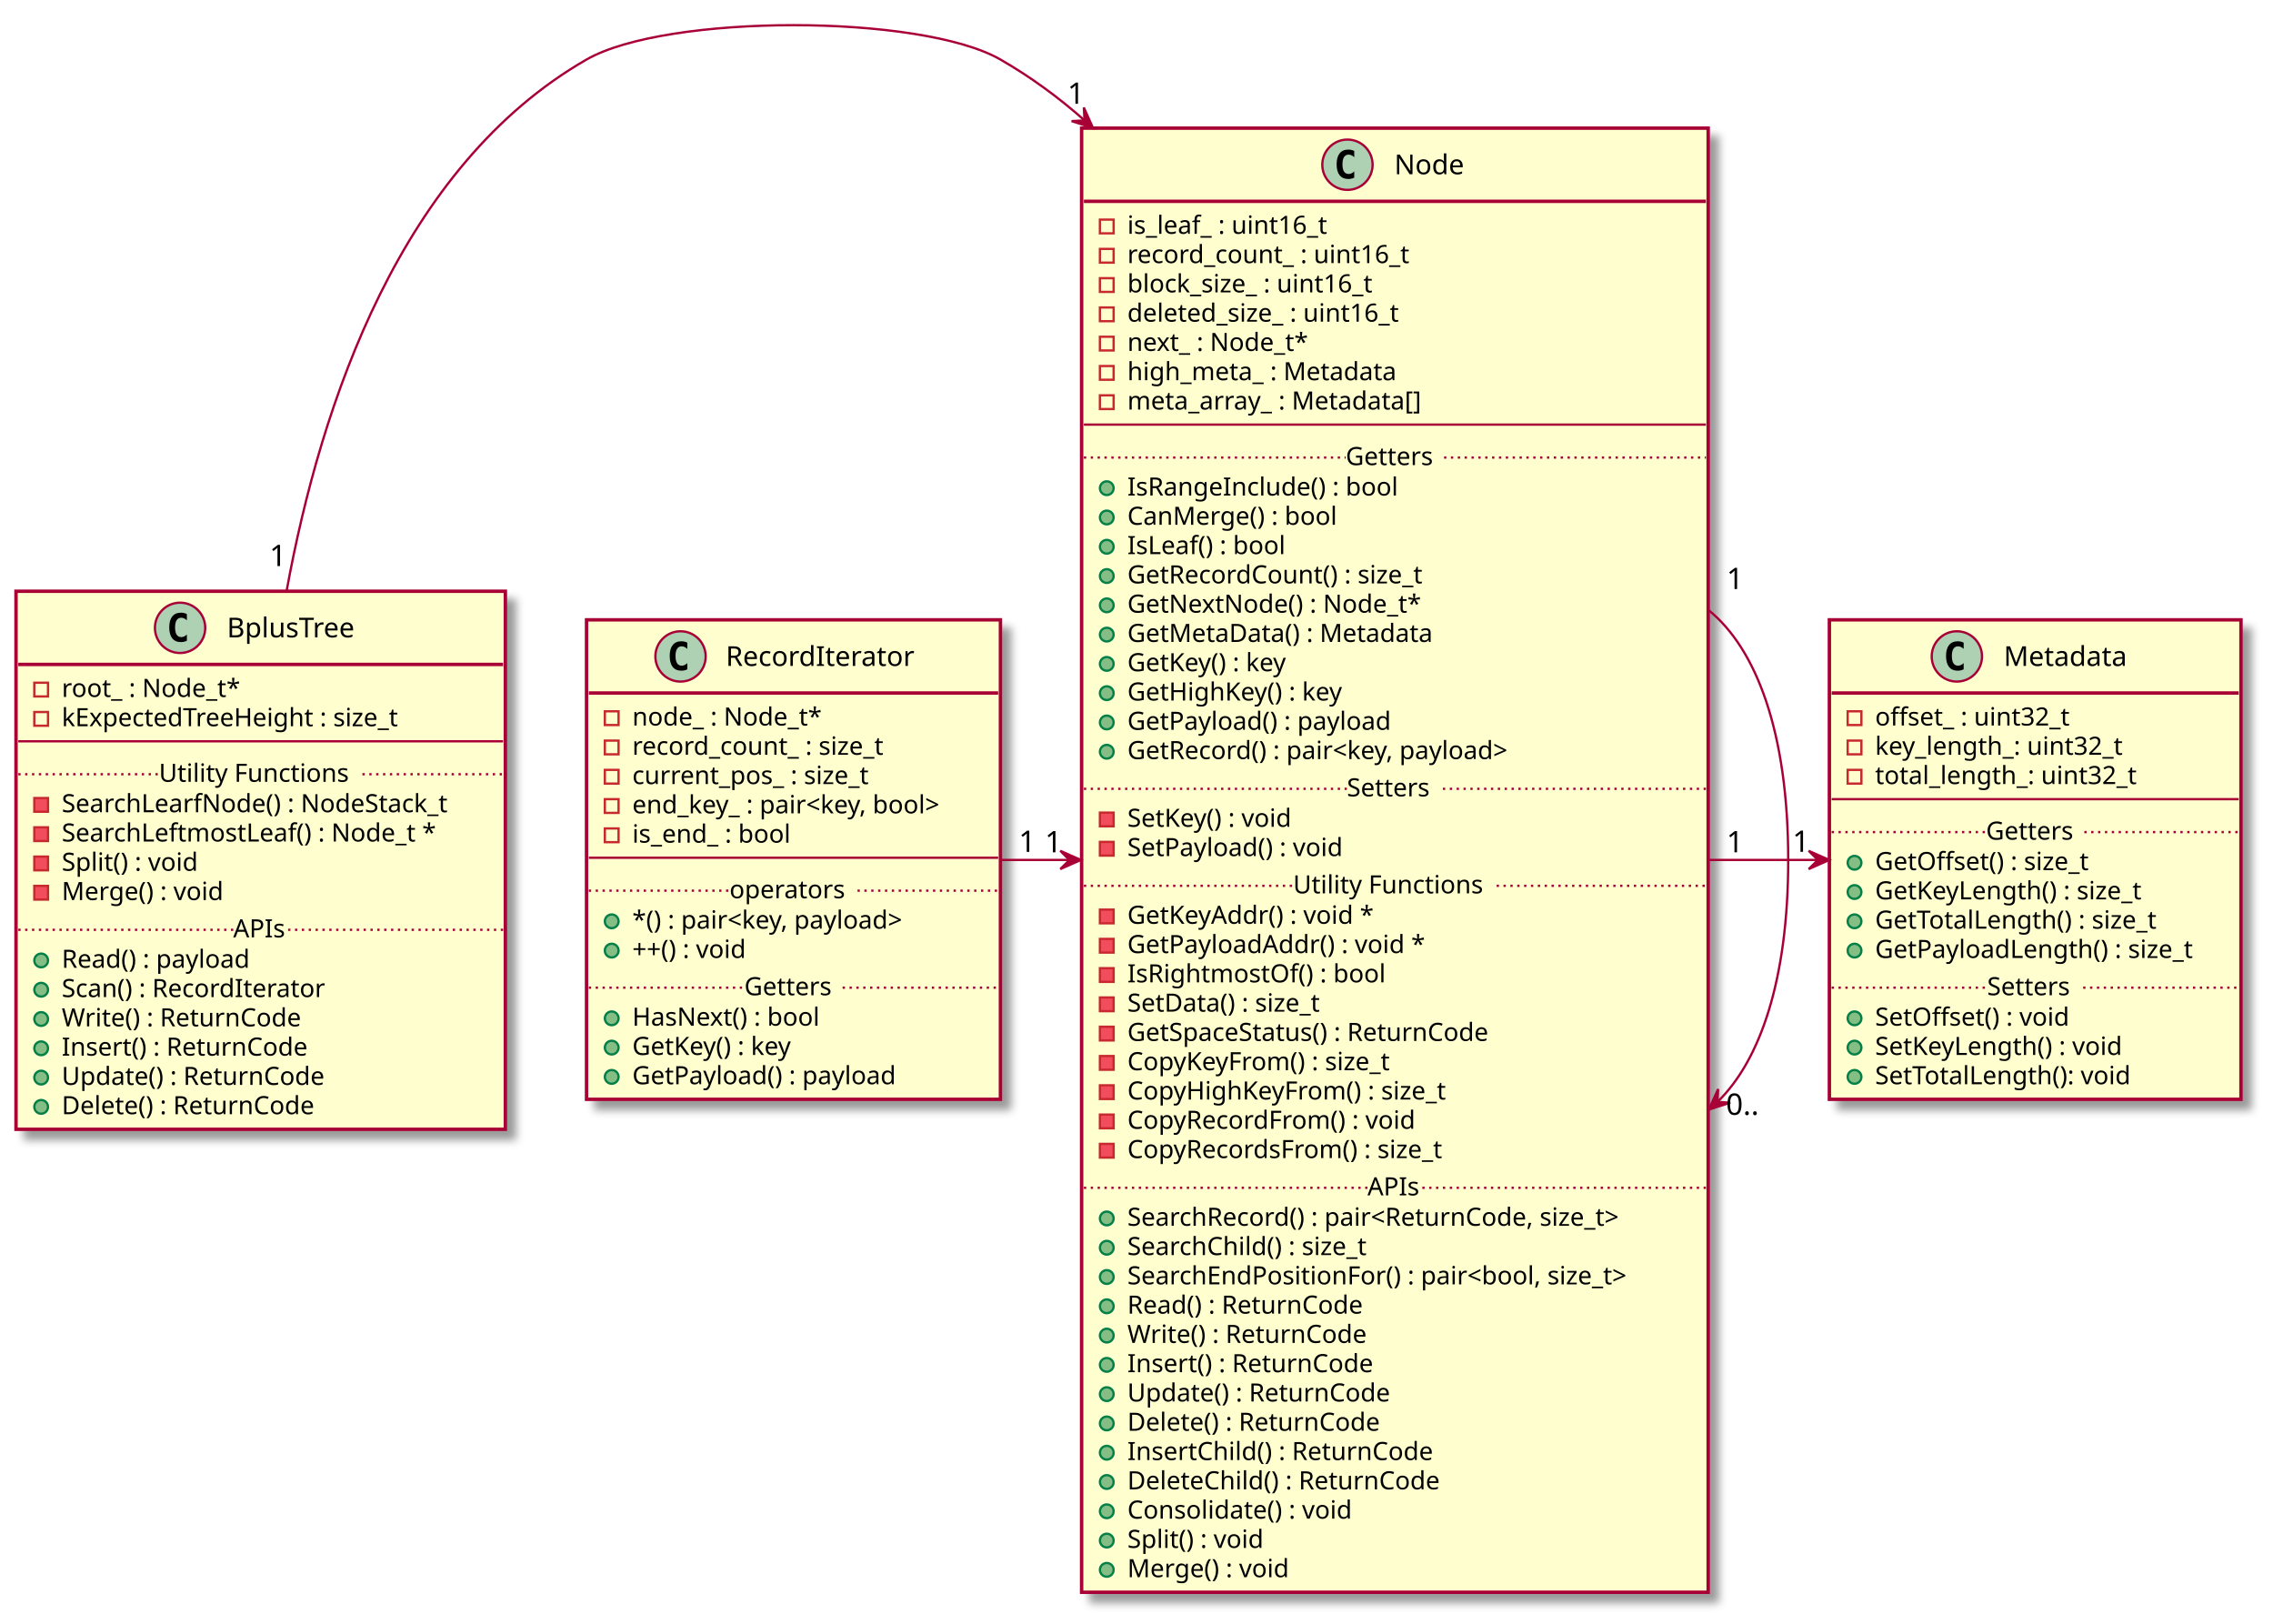
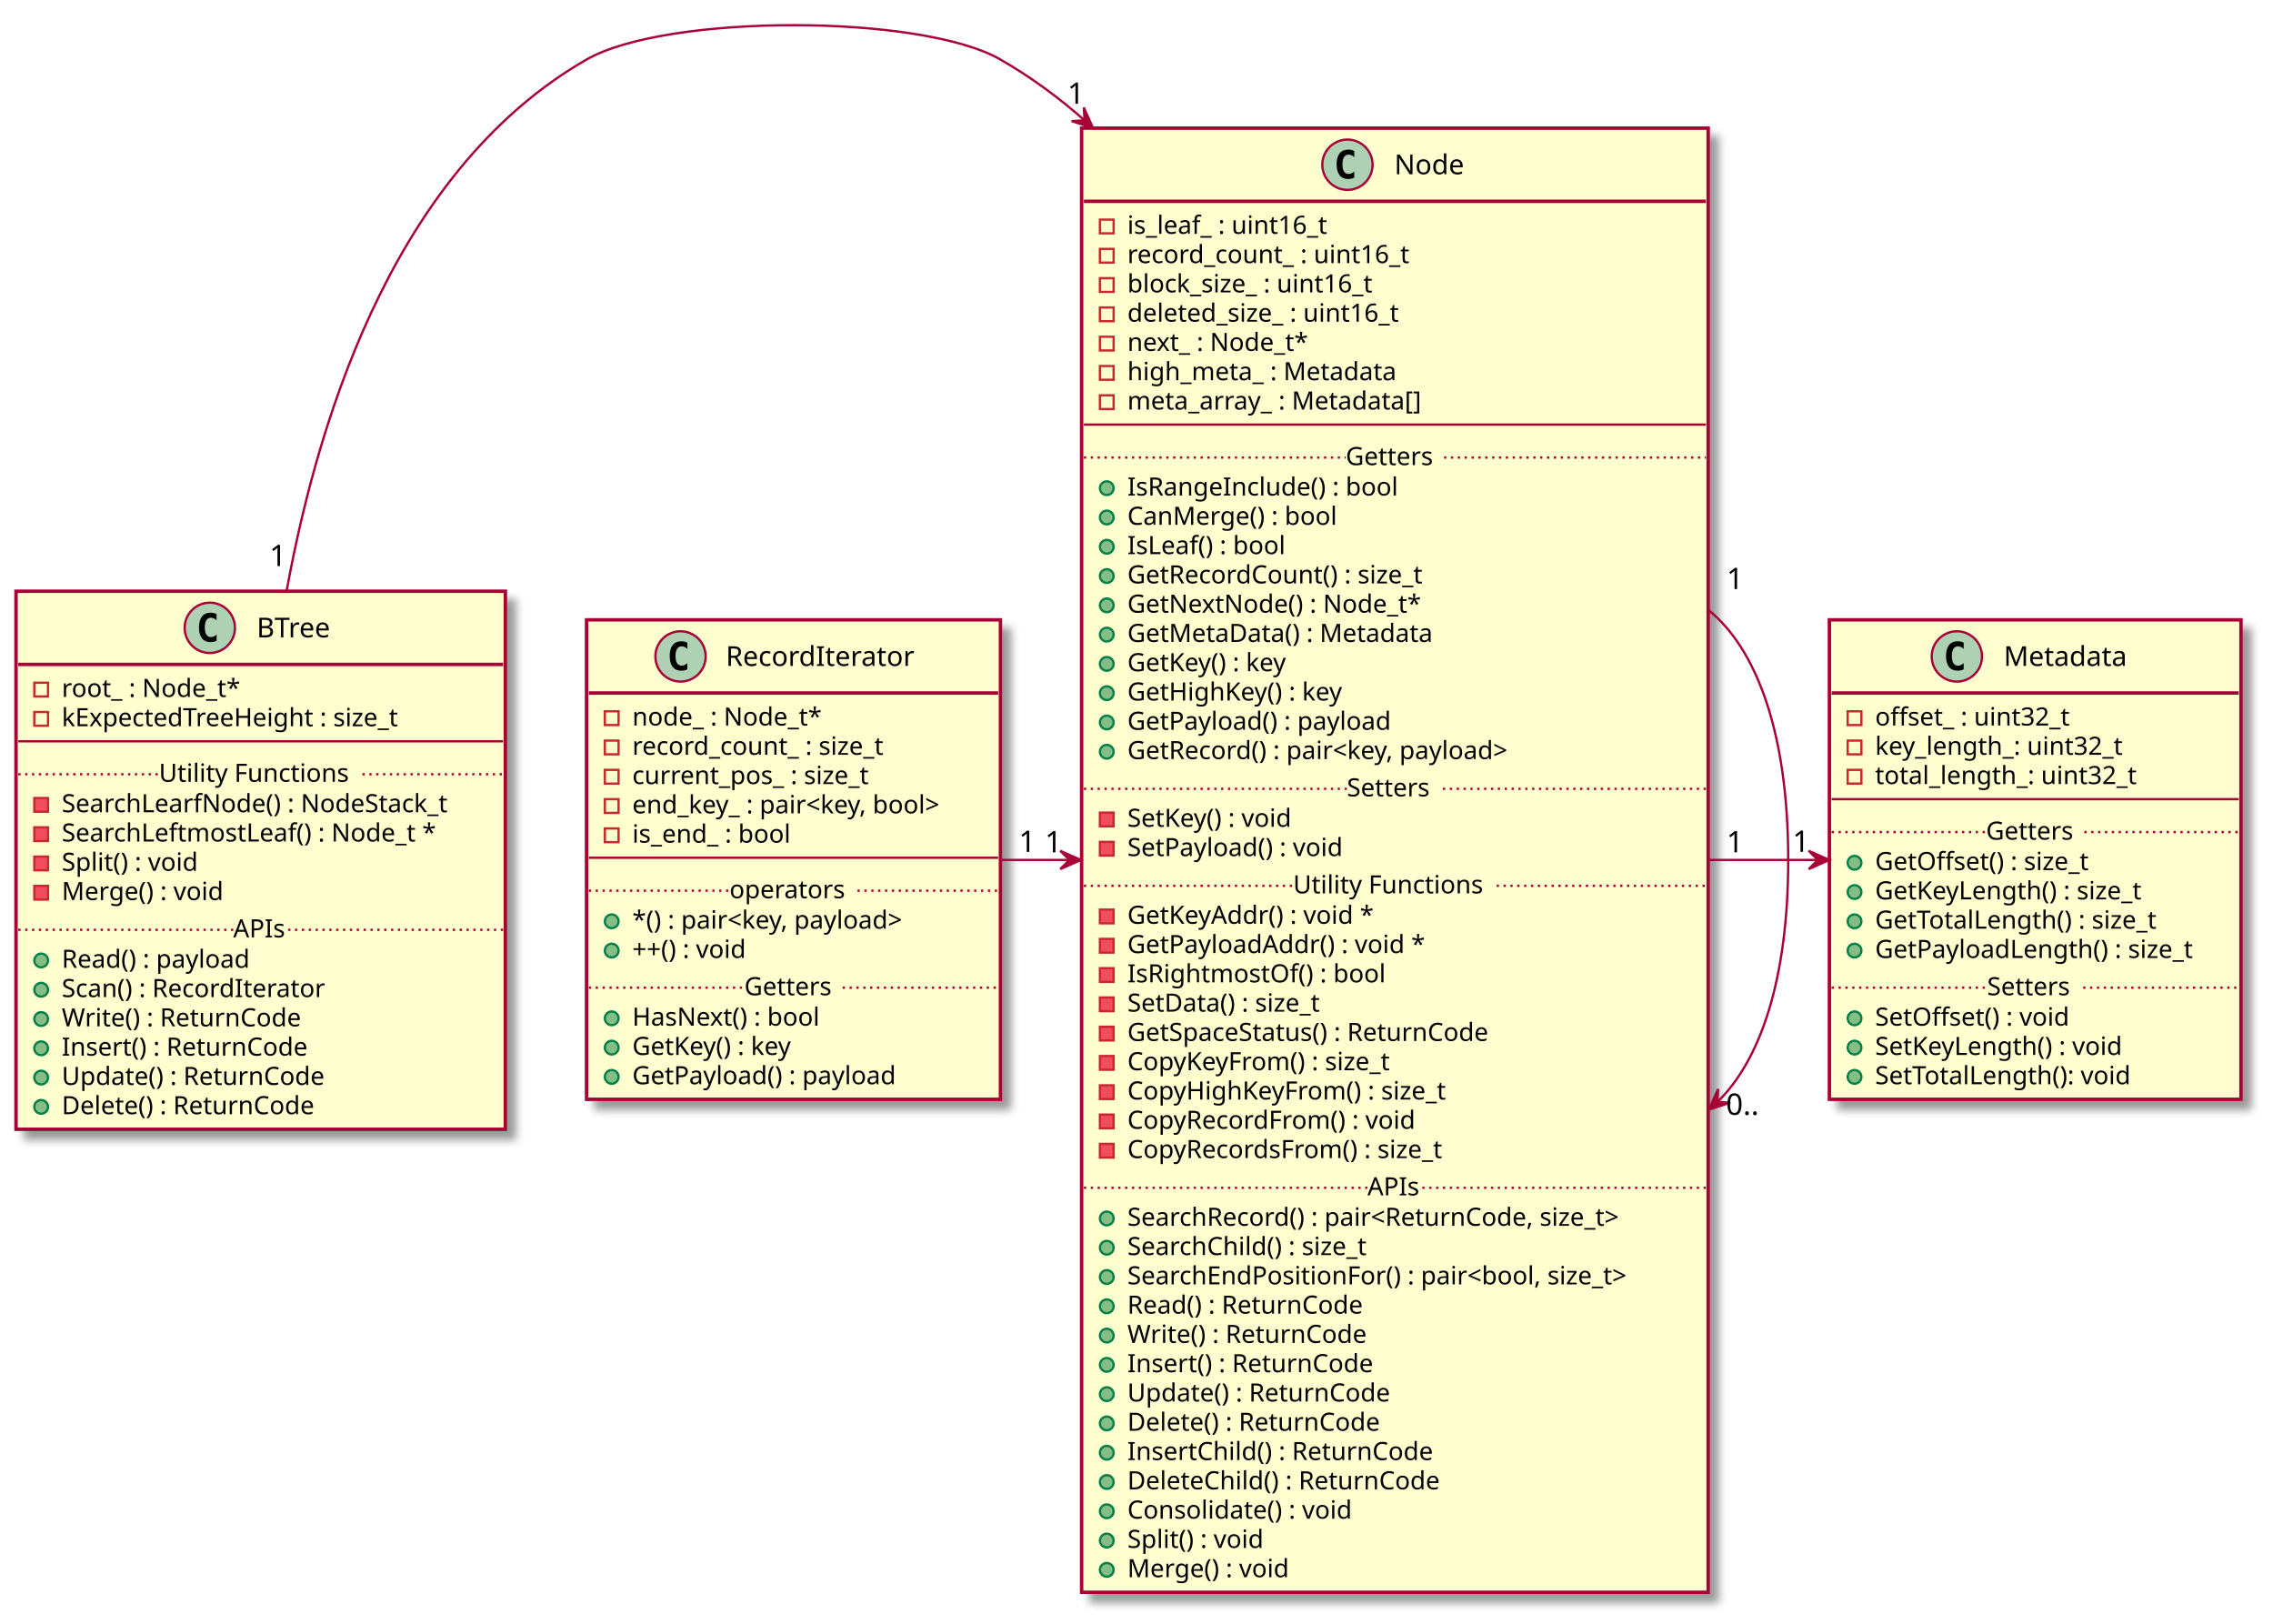
<svg xmlns="http://www.w3.org/2000/svg" contentScriptType="application/ecmascript" contentStyleType="text/css" height="710px" preserveAspectRatio="none" style="width:994px;height:710px;background:#FFFFFF;" version="1.1" viewBox="0 0 994 710" width="994px" zoomAndPan="magnify">
  <defs>
-     <filter height="300%" id="f1gvnntswrrhyg" width="300%" x="-1" y="-1">
+     <filter height="300%" id="ffoj3mazkzles" width="300%" x="-1" y="-1">
      <feGaussianBlur result="blurOut" stdDeviation="2.0" />
      <feColorMatrix in="blurOut" result="blurOut2" type="matrix" values="0 0 0 0 0 0 0 0 0 0 0 0 0 0 0 0 0 0 .4 0" />
      <feOffset dx="4.0" dy="4.0" in="blurOut2" result="blurOut3" />
      <feBlend in="SourceGraphic" in2="blurOut3" mode="normal" />
    </filter>
  </defs>
  <g>
-     <rect codeLine="2" fill="#FEFECE" filter="url(#f1gvnntswrrhyg)" height="235.266" id="BplusTree" style="stroke:#A80036;stroke-width:1.5;" width="214" x="7" y="258.53" />
-     <ellipse cx="78.75" cy="274.53" fill="#ADD1B2" rx="11" ry="11" style="stroke:#A80036;stroke-width:1.0;" />
-     <path d="M81.719,280.171 Q81.141,280.467 80.5,280.608 Q79.859,280.764 79.156,280.764 Q76.656,280.764 75.328,279.124 Q74.016,277.467 74.016,274.342 Q74.016,271.217 75.328,269.561 Q76.656,267.905 79.156,267.905 Q79.859,267.905 80.5,268.061 Q81.156,268.217 81.719,268.514 L81.719,271.233 Q81.094,270.655 80.5,270.389 Q79.906,270.108 79.281,270.108 Q77.938,270.108 77.25,271.186 Q76.562,272.249 76.562,274.342 Q76.562,276.436 77.25,277.514 Q77.938,278.577 79.281,278.577 Q79.906,278.577 80.5,278.311 Q81.094,278.03 81.719,277.452 L81.719,280.171 Z " fill="#000000" />
-     <text fill="#000000" font-family="sans-serif" font-size="12" lengthAdjust="spacing" textLength="62" x="99.25" y="278.684">BplusTree</text>
+     <rect codeLine="2" fill="#FEFECE" filter="url(#ffoj3mazkzles)" height="235.266" id="BTree" style="stroke:#A80036;stroke-width:1.5;" width="214" x="7" y="258.53" />
+     <ellipse cx="91.75" cy="274.53" fill="#ADD1B2" rx="11" ry="11" style="stroke:#A80036;stroke-width:1.0;" />
+     <path d="M94.719,280.171 Q94.141,280.467 93.5,280.608 Q92.859,280.764 92.156,280.764 Q89.656,280.764 88.328,279.124 Q87.016,277.467 87.016,274.342 Q87.016,271.217 88.328,269.561 Q89.656,267.905 92.156,267.905 Q92.859,267.905 93.5,268.061 Q94.156,268.217 94.719,268.514 L94.719,271.233 Q94.094,270.655 93.5,270.389 Q92.906,270.108 92.281,270.108 Q90.938,270.108 90.25,271.186 Q89.562,272.249 89.562,274.342 Q89.562,276.436 90.25,277.514 Q90.938,278.577 92.281,278.577 Q92.906,278.577 93.5,278.311 Q94.094,278.03 94.719,277.452 L94.719,280.171 Z " fill="#000000" />
+     <text fill="#000000" font-family="sans-serif" font-size="12" lengthAdjust="spacing" textLength="36" x="112.25" y="278.684">BTree</text>
    <line style="stroke:#A80036;stroke-width:1.5;" x1="8" x2="220" y1="290.53" y2="290.53" />
    <rect fill="none" height="6" style="stroke:#C82930;stroke-width:1.0;" width="6" x="15" y="298.53" />
    <text fill="#000000" font-family="sans-serif" font-size="11" lengthAdjust="spacing" textLength="86" x="27" y="304.74">root_ : Node_t*</text>
    <rect fill="none" height="6" style="stroke:#C82930;stroke-width:1.0;" width="6" x="15" y="311.335" />
    <text fill="#000000" font-family="sans-serif" font-size="11" lengthAdjust="spacing" textLength="163" x="27" y="317.545">kExpectedTreeHeight : size_t</text>
    <line style="stroke:#A80036;stroke-width:1.0;" x1="8" x2="220" y1="324.139" y2="324.139" />
    <rect fill="#F24D5C" height="6" style="stroke:#C82930;stroke-width:1.0;" width="6" x="15" y="348.944" />
    <text fill="#000000" font-family="sans-serif" font-size="11" lengthAdjust="spacing" textLength="188" x="27" y="355.154">SearchLearfNode() : NodeStack_t</text>
    <rect fill="#F24D5C" height="6" style="stroke:#C82930;stroke-width:1.0;" width="6" x="15" y="361.749" />
    <text fill="#000000" font-family="sans-serif" font-size="11" lengthAdjust="spacing" textLength="183" x="27" y="367.959">SearchLeftmostLeaf() : Node_t *</text>
    <rect fill="#F24D5C" height="6" style="stroke:#C82930;stroke-width:1.0;" width="6" x="15" y="374.553" />
    <text fill="#000000" font-family="sans-serif" font-size="11" lengthAdjust="spacing" textLength="68" x="27" y="380.764">Split() : void</text>
    <rect fill="#F24D5C" height="6" style="stroke:#C82930;stroke-width:1.0;" width="6" x="15" y="387.358" />
    <text fill="#000000" font-family="sans-serif" font-size="11" lengthAdjust="spacing" textLength="78" x="27" y="393.569">Merge() : void</text>
    <line style="stroke:#A80036;stroke-width:1.0;stroke-dasharray:1.0,2.0;" x1="8" x2="69.5" y1="338.542" y2="338.542" />
    <text fill="#000000" font-family="sans-serif" font-size="11" lengthAdjust="spacing" textLength="89" x="69.5" y="341.85">Utility Functions</text>
    <line style="stroke:#A80036;stroke-width:1.0;stroke-dasharray:1.0,2.0;" x1="158.5" x2="220" y1="338.542" y2="338.542" />
    <ellipse cx="18" cy="419.967" fill="#84BE84" rx="3" ry="3" style="stroke:#038048;stroke-width:1.0;" />
    <text fill="#000000" font-family="sans-serif" font-size="11" lengthAdjust="spacing" textLength="92" x="27" y="423.178">Read() : payload</text>
    <ellipse cx="18" cy="432.772" fill="#84BE84" rx="3" ry="3" style="stroke:#038048;stroke-width:1.0;" />
    <text fill="#000000" font-family="sans-serif" font-size="11" lengthAdjust="spacing" textLength="129" x="27" y="435.983">Scan() : RecordIterator</text>
    <ellipse cx="18" cy="445.577" fill="#84BE84" rx="3" ry="3" style="stroke:#038048;stroke-width:1.0;" />
    <text fill="#000000" font-family="sans-serif" font-size="11" lengthAdjust="spacing" textLength="114" x="27" y="448.787">Write() : ReturnCode</text>
    <ellipse cx="18" cy="458.382" fill="#84BE84" rx="3" ry="3" style="stroke:#038048;stroke-width:1.0;" />
    <text fill="#000000" font-family="sans-serif" font-size="11" lengthAdjust="spacing" textLength="119" x="27" y="461.592">Insert() : ReturnCode</text>
    <ellipse cx="18" cy="471.186" fill="#84BE84" rx="3" ry="3" style="stroke:#038048;stroke-width:1.0;" />
    <text fill="#000000" font-family="sans-serif" font-size="11" lengthAdjust="spacing" textLength="126" x="27" y="474.397">Update() : ReturnCode</text>
    <ellipse cx="18" cy="483.991" fill="#84BE84" rx="3" ry="3" style="stroke:#038048;stroke-width:1.0;" />
    <text fill="#000000" font-family="sans-serif" font-size="11" lengthAdjust="spacing" textLength="122" x="27" y="487.201">Delete() : ReturnCode</text>
    <line style="stroke:#A80036;stroke-width:1.0;stroke-dasharray:1.0,2.0;" x1="8" x2="102" y1="406.565" y2="406.565" />
    <text fill="#000000" font-family="sans-serif" font-size="11" lengthAdjust="spacing" textLength="24" x="102" y="409.873">APIs</text>
    <line style="stroke:#A80036;stroke-width:1.0;stroke-dasharray:1.0,2.0;" x1="126" x2="220" y1="406.565" y2="406.565" />
-     <rect codeLine="20" fill="#FEFECE" filter="url(#f1gvnntswrrhyg)" height="640.211" id="Node" style="stroke:#A80036;stroke-width:1.5;" width="274" x="473" y="56.03" />
+     <rect codeLine="20" fill="#FEFECE" filter="url(#ffoj3mazkzles)" height="640.211" id="Node" style="stroke:#A80036;stroke-width:1.5;" width="274" x="473" y="56.03" />
    <ellipse cx="589.25" cy="72.03" fill="#ADD1B2" rx="11" ry="11" style="stroke:#A80036;stroke-width:1.0;" />
    <path d="M592.219,77.671 Q591.641,77.968 591,78.108 Q590.359,78.264 589.656,78.264 Q587.156,78.264 585.828,76.624 Q584.516,74.968 584.516,71.843 Q584.516,68.718 585.828,67.061 Q587.156,65.405 589.656,65.405 Q590.359,65.405 591,65.561 Q591.656,65.718 592.219,66.014 L592.219,68.733 Q591.594,68.155 591,67.889 Q590.406,67.608 589.781,67.608 Q588.438,67.608 587.75,68.686 Q587.062,69.749 587.062,71.843 Q587.062,73.936 587.75,75.014 Q588.438,76.077 589.781,76.077 Q590.406,76.077 591,75.811 Q591.594,75.53 592.219,74.952 L592.219,77.671 Z " fill="#000000" />
    <text fill="#000000" font-family="sans-serif" font-size="12" lengthAdjust="spacing" textLength="33" x="609.75" y="76.184">Node</text>
    <line style="stroke:#A80036;stroke-width:1.5;" x1="474" x2="746" y1="88.03" y2="88.03" />
    <rect fill="none" height="6" style="stroke:#C82930;stroke-width:1.0;" width="6" x="481" y="96.03" />
    <text fill="#000000" font-family="sans-serif" font-size="11" lengthAdjust="spacing" textLength="100" x="493" y="102.24">is_leaf_ : uint16_t</text>
    <rect fill="none" height="6" style="stroke:#C82930;stroke-width:1.0;" width="6" x="481" y="108.835" />
    <text fill="#000000" font-family="sans-serif" font-size="11" lengthAdjust="spacing" textLength="137" x="493" y="115.045">record_count_ : uint16_t</text>
    <rect fill="none" height="6" style="stroke:#C82930;stroke-width:1.0;" width="6" x="481" y="121.639" />
    <text fill="#000000" font-family="sans-serif" font-size="11" lengthAdjust="spacing" textLength="120" x="493" y="127.85">block_size_ : uint16_t</text>
    <rect fill="none" height="6" style="stroke:#C82930;stroke-width:1.0;" width="6" x="481" y="134.444" />
    <text fill="#000000" font-family="sans-serif" font-size="11" lengthAdjust="spacing" textLength="133" x="493" y="140.655">deleted_size_ : uint16_t</text>
    <rect fill="none" height="6" style="stroke:#C82930;stroke-width:1.0;" width="6" x="481" y="147.249" />
    <text fill="#000000" font-family="sans-serif" font-size="11" lengthAdjust="spacing" textLength="87" x="493" y="153.459">next_ : Node_t*</text>
    <rect fill="none" height="6" style="stroke:#C82930;stroke-width:1.0;" width="6" x="481" y="160.053" />
    <text fill="#000000" font-family="sans-serif" font-size="11" lengthAdjust="spacing" textLength="129" x="493" y="166.264">high_meta_ : Metadata</text>
    <rect fill="none" height="6" style="stroke:#C82930;stroke-width:1.0;" width="6" x="481" y="172.858" />
    <text fill="#000000" font-family="sans-serif" font-size="11" lengthAdjust="spacing" textLength="143" x="493" y="179.069">meta_array_ : Metadata[]</text>
    <line style="stroke:#A80036;stroke-width:1.0;" x1="474" x2="746" y1="185.663" y2="185.663" />
    <ellipse cx="484" cy="213.468" fill="#84BE84" rx="3" ry="3" style="stroke:#038048;stroke-width:1.0;" />
    <text fill="#000000" font-family="sans-serif" font-size="11" lengthAdjust="spacing" textLength="129" x="493" y="216.678">IsRangeInclude() : bool</text>
    <ellipse cx="484" cy="226.272" fill="#84BE84" rx="3" ry="3" style="stroke:#038048;stroke-width:1.0;" />
    <text fill="#000000" font-family="sans-serif" font-size="11" lengthAdjust="spacing" textLength="101" x="493" y="229.483">CanMerge() : bool</text>
    <ellipse cx="484" cy="239.077" fill="#84BE84" rx="3" ry="3" style="stroke:#038048;stroke-width:1.0;" />
    <text fill="#000000" font-family="sans-serif" font-size="11" lengthAdjust="spacing" textLength="78" x="493" y="242.287">IsLeaf() : bool</text>
    <ellipse cx="484" cy="251.882" fill="#84BE84" rx="3" ry="3" style="stroke:#038048;stroke-width:1.0;" />
    <text fill="#000000" font-family="sans-serif" font-size="11" lengthAdjust="spacing" textLength="144" x="493" y="255.092">GetRecordCount() : size_t</text>
    <ellipse cx="484" cy="264.686" fill="#84BE84" rx="3" ry="3" style="stroke:#038048;stroke-width:1.0;" />
    <text fill="#000000" font-family="sans-serif" font-size="11" lengthAdjust="spacing" textLength="139" x="493" y="267.897">GetNextNode() : Node_t*</text>
    <ellipse cx="484" cy="277.491" fill="#84BE84" rx="3" ry="3" style="stroke:#038048;stroke-width:1.0;" />
    <text fill="#000000" font-family="sans-serif" font-size="11" lengthAdjust="spacing" textLength="145" x="493" y="280.701">GetMetaData() : Metadata</text>
    <ellipse cx="484" cy="290.296" fill="#84BE84" rx="3" ry="3" style="stroke:#038048;stroke-width:1.0;" />
    <text fill="#000000" font-family="sans-serif" font-size="11" lengthAdjust="spacing" textLength="79" x="493" y="293.506">GetKey() : key</text>
    <ellipse cx="484" cy="303.1" fill="#84BE84" rx="3" ry="3" style="stroke:#038048;stroke-width:1.0;" />
    <text fill="#000000" font-family="sans-serif" font-size="11" lengthAdjust="spacing" textLength="104" x="493" y="306.311">GetHighKey() : key</text>
    <ellipse cx="484" cy="315.905" fill="#84BE84" rx="3" ry="3" style="stroke:#038048;stroke-width:1.0;" />
    <text fill="#000000" font-family="sans-serif" font-size="11" lengthAdjust="spacing" textLength="128" x="493" y="319.115">GetPayload() : payload</text>
    <ellipse cx="484" cy="328.71" fill="#84BE84" rx="3" ry="3" style="stroke:#038048;stroke-width:1.0;" />
    <text fill="#000000" font-family="sans-serif" font-size="11" lengthAdjust="spacing" textLength="190" x="493" y="331.92">GetRecord() : pair&lt;key, payload&gt;</text>
    <line style="stroke:#A80036;stroke-width:1.0;stroke-dasharray:1.0,2.0;" x1="474" x2="588.5" y1="200.065" y2="200.065" />
    <text fill="#000000" font-family="sans-serif" font-size="11" lengthAdjust="spacing" textLength="43" x="588.5" y="203.373">Getters</text>
    <line style="stroke:#A80036;stroke-width:1.0;stroke-dasharray:1.0,2.0;" x1="631.5" x2="746" y1="200.065" y2="200.065" />
    <rect fill="#F24D5C" height="6" style="stroke:#C82930;stroke-width:1.0;" width="6" x="481" y="355.319" />
    <text fill="#000000" font-family="sans-serif" font-size="11" lengthAdjust="spacing" textLength="82" x="493" y="361.529">SetKey() : void</text>
    <rect fill="#F24D5C" height="6" style="stroke:#C82930;stroke-width:1.0;" width="6" x="481" y="368.124" />
    <text fill="#000000" font-family="sans-serif" font-size="11" lengthAdjust="spacing" textLength="106" x="493" y="374.334">SetPayload() : void</text>
    <line style="stroke:#A80036;stroke-width:1.0;stroke-dasharray:1.0,2.0;" x1="474" x2="589" y1="344.917" y2="344.917" />
    <text fill="#000000" font-family="sans-serif" font-size="11" lengthAdjust="spacing" textLength="42" x="589" y="348.225">Setters</text>
    <line style="stroke:#A80036;stroke-width:1.0;stroke-dasharray:1.0,2.0;" x1="631" x2="746" y1="344.917" y2="344.917" />
    <rect fill="#F24D5C" height="6" style="stroke:#C82930;stroke-width:1.0;" width="6" x="481" y="397.733" />
    <text fill="#000000" font-family="sans-serif" font-size="11" lengthAdjust="spacing" textLength="119" x="493" y="403.944">GetKeyAddr() : void *</text>
    <rect fill="#F24D5C" height="6" style="stroke:#C82930;stroke-width:1.0;" width="6" x="481" y="410.538" />
    <text fill="#000000" font-family="sans-serif" font-size="11" lengthAdjust="spacing" textLength="143" x="493" y="416.748">GetPayloadAddr() : void *</text>
    <rect fill="#F24D5C" height="6" style="stroke:#C82930;stroke-width:1.0;" width="6" x="481" y="423.342" />
    <text fill="#000000" font-family="sans-serif" font-size="11" lengthAdjust="spacing" textLength="124" x="493" y="429.553">IsRightmostOf() : bool</text>
    <rect fill="#F24D5C" height="6" style="stroke:#C82930;stroke-width:1.0;" width="6" x="481" y="436.147" />
    <text fill="#000000" font-family="sans-serif" font-size="11" lengthAdjust="spacing" textLength="97" x="493" y="442.358">SetData() : size_t</text>
    <rect fill="#F24D5C" height="6" style="stroke:#C82930;stroke-width:1.0;" width="6" x="481" y="448.952" />
    <text fill="#000000" font-family="sans-serif" font-size="11" lengthAdjust="spacing" textLength="178" x="493" y="455.162">GetSpaceStatus() : ReturnCode</text>
    <rect fill="#F24D5C" height="6" style="stroke:#C82930;stroke-width:1.0;" width="6" x="481" y="461.757" />
    <text fill="#000000" font-family="sans-serif" font-size="11" lengthAdjust="spacing" textLength="129" x="493" y="467.967">CopyKeyFrom() : size_t</text>
    <rect fill="#F24D5C" height="6" style="stroke:#C82930;stroke-width:1.0;" width="6" x="481" y="474.561" />
    <text fill="#000000" font-family="sans-serif" font-size="11" lengthAdjust="spacing" textLength="154" x="493" y="480.772">CopyHighKeyFrom() : size_t</text>
    <rect fill="#F24D5C" height="6" style="stroke:#C82930;stroke-width:1.0;" width="6" x="481" y="487.366" />
    <text fill="#000000" font-family="sans-serif" font-size="11" lengthAdjust="spacing" textLength="139" x="493" y="493.576">CopyRecordFrom() : void</text>
    <rect fill="#F24D5C" height="6" style="stroke:#C82930;stroke-width:1.0;" width="6" x="481" y="500.171" />
    <text fill="#000000" font-family="sans-serif" font-size="11" lengthAdjust="spacing" textLength="155" x="493" y="506.381">CopyRecordsFrom() : size_t</text>
    <line style="stroke:#A80036;stroke-width:1.0;stroke-dasharray:1.0,2.0;" x1="474" x2="565.5" y1="387.331" y2="387.331" />
    <text fill="#000000" font-family="sans-serif" font-size="11" lengthAdjust="spacing" textLength="89" x="565.5" y="390.639">Utility Functions</text>
    <line style="stroke:#A80036;stroke-width:1.0;stroke-dasharray:1.0,2.0;" x1="654.5" x2="746" y1="387.331" y2="387.331" />
    <ellipse cx="484" cy="532.78" fill="#84BE84" rx="3" ry="3" style="stroke:#038048;stroke-width:1.0;" />
    <text fill="#000000" font-family="sans-serif" font-size="11" lengthAdjust="spacing" textLength="245" x="493" y="535.99">SearchRecord() : pair&lt;ReturnCode, size_t&gt;</text>
    <ellipse cx="484" cy="545.585" fill="#84BE84" rx="3" ry="3" style="stroke:#038048;stroke-width:1.0;" />
    <text fill="#000000" font-family="sans-serif" font-size="11" lengthAdjust="spacing" textLength="120" x="493" y="548.795">SearchChild() : size_t</text>
    <ellipse cx="484" cy="558.389" fill="#84BE84" rx="3" ry="3" style="stroke:#038048;stroke-width:1.0;" />
    <text fill="#000000" font-family="sans-serif" font-size="11" lengthAdjust="spacing" textLength="248" x="493" y="561.6">SearchEndPositionFor() : pair&lt;bool, size_t&gt;</text>
    <ellipse cx="484" cy="571.194" fill="#84BE84" rx="3" ry="3" style="stroke:#038048;stroke-width:1.0;" />
    <text fill="#000000" font-family="sans-serif" font-size="11" lengthAdjust="spacing" textLength="114" x="493" y="574.404">Read() : ReturnCode</text>
    <ellipse cx="484" cy="583.999" fill="#84BE84" rx="3" ry="3" style="stroke:#038048;stroke-width:1.0;" />
    <text fill="#000000" font-family="sans-serif" font-size="11" lengthAdjust="spacing" textLength="114" x="493" y="587.209">Write() : ReturnCode</text>
    <ellipse cx="484" cy="596.803" fill="#84BE84" rx="3" ry="3" style="stroke:#038048;stroke-width:1.0;" />
    <text fill="#000000" font-family="sans-serif" font-size="11" lengthAdjust="spacing" textLength="119" x="493" y="600.014">Insert() : ReturnCode</text>
    <ellipse cx="484" cy="609.608" fill="#84BE84" rx="3" ry="3" style="stroke:#038048;stroke-width:1.0;" />
    <text fill="#000000" font-family="sans-serif" font-size="11" lengthAdjust="spacing" textLength="126" x="493" y="612.819">Update() : ReturnCode</text>
    <ellipse cx="484" cy="622.413" fill="#84BE84" rx="3" ry="3" style="stroke:#038048;stroke-width:1.0;" />
    <text fill="#000000" font-family="sans-serif" font-size="11" lengthAdjust="spacing" textLength="122" x="493" y="625.623">Delete() : ReturnCode</text>
    <ellipse cx="484" cy="635.217" fill="#84BE84" rx="3" ry="3" style="stroke:#038048;stroke-width:1.0;" />
    <text fill="#000000" font-family="sans-serif" font-size="11" lengthAdjust="spacing" textLength="147" x="493" y="638.428">InsertChild() : ReturnCode</text>
    <ellipse cx="484" cy="648.022" fill="#84BE84" rx="3" ry="3" style="stroke:#038048;stroke-width:1.0;" />
    <text fill="#000000" font-family="sans-serif" font-size="11" lengthAdjust="spacing" textLength="150" x="493" y="651.233">DeleteChild() : ReturnCode</text>
    <ellipse cx="484" cy="660.827" fill="#84BE84" rx="3" ry="3" style="stroke:#038048;stroke-width:1.0;" />
    <text fill="#000000" font-family="sans-serif" font-size="11" lengthAdjust="spacing" textLength="110" x="493" y="664.037">Consolidate() : void</text>
    <ellipse cx="484" cy="673.632" fill="#84BE84" rx="3" ry="3" style="stroke:#038048;stroke-width:1.0;" />
    <text fill="#000000" font-family="sans-serif" font-size="11" lengthAdjust="spacing" textLength="68" x="493" y="676.842">Split() : void</text>
    <ellipse cx="484" cy="686.436" fill="#84BE84" rx="3" ry="3" style="stroke:#038048;stroke-width:1.0;" />
    <text fill="#000000" font-family="sans-serif" font-size="11" lengthAdjust="spacing" textLength="78" x="493" y="689.647">Merge() : void</text>
    <line style="stroke:#A80036;stroke-width:1.0;stroke-dasharray:1.0,2.0;" x1="474" x2="598" y1="519.378" y2="519.378" />
    <text fill="#000000" font-family="sans-serif" font-size="11" lengthAdjust="spacing" textLength="24" x="598" y="522.686">APIs</text>
    <line style="stroke:#A80036;stroke-width:1.0;stroke-dasharray:1.0,2.0;" x1="622" x2="746" y1="519.378" y2="519.378" />
-     <rect codeLine="69" fill="#FEFECE" filter="url(#f1gvnntswrrhyg)" height="209.656" id="Metadata" style="stroke:#A80036;stroke-width:1.5;" width="180" x="800" y="271.03" />
+     <rect codeLine="69" fill="#FEFECE" filter="url(#ffoj3mazkzles)" height="209.656" id="Metadata" style="stroke:#A80036;stroke-width:1.5;" width="180" x="800" y="271.03" />
    <ellipse cx="855.75" cy="287.03" fill="#ADD1B2" rx="11" ry="11" style="stroke:#A80036;stroke-width:1.0;" />
    <path d="M858.719,292.671 Q858.141,292.967 857.5,293.108 Q856.859,293.264 856.156,293.264 Q853.656,293.264 852.328,291.624 Q851.016,289.967 851.016,286.842 Q851.016,283.717 852.328,282.061 Q853.656,280.405 856.156,280.405 Q856.859,280.405 857.5,280.561 Q858.156,280.717 858.719,281.014 L858.719,283.733 Q858.094,283.155 857.5,282.889 Q856.906,282.608 856.281,282.608 Q854.938,282.608 854.25,283.686 Q853.562,284.749 853.562,286.842 Q853.562,288.936 854.25,290.014 Q854.938,291.077 856.281,291.077 Q856.906,291.077 857.5,290.811 Q858.094,290.53 858.719,289.952 L858.719,292.671 Z " fill="#000000" />
    <text fill="#000000" font-family="sans-serif" font-size="12" lengthAdjust="spacing" textLength="60" x="876.25" y="291.184">Metadata</text>
    <line style="stroke:#A80036;stroke-width:1.5;" x1="801" x2="979" y1="303.03" y2="303.03" />
    <rect fill="none" height="6" style="stroke:#C82930;stroke-width:1.0;" width="6" x="808" y="311.03" />
    <text fill="#000000" font-family="sans-serif" font-size="11" lengthAdjust="spacing" textLength="96" x="820" y="317.24">offset_ : uint32_t</text>
    <rect fill="none" height="6" style="stroke:#C82930;stroke-width:1.0;" width="6" x="808" y="323.835" />
    <text fill="#000000" font-family="sans-serif" font-size="11" lengthAdjust="spacing" textLength="119" x="820" y="330.045">key_length_: uint32_t</text>
    <rect fill="none" height="6" style="stroke:#C82930;stroke-width:1.0;" width="6" x="808" y="336.639" />
    <text fill="#000000" font-family="sans-serif" font-size="11" lengthAdjust="spacing" textLength="125" x="820" y="342.85">total_length_: uint32_t</text>
    <line style="stroke:#A80036;stroke-width:1.0;" x1="801" x2="979" y1="349.444" y2="349.444" />
    <ellipse cx="811" cy="377.249" fill="#84BE84" rx="3" ry="3" style="stroke:#038048;stroke-width:1.0;" />
    <text fill="#000000" font-family="sans-serif" font-size="11" lengthAdjust="spacing" textLength="107" x="820" y="380.459">GetOffset() : size_t</text>
    <ellipse cx="811" cy="390.053" fill="#84BE84" rx="3" ry="3" style="stroke:#038048;stroke-width:1.0;" />
    <text fill="#000000" font-family="sans-serif" font-size="11" lengthAdjust="spacing" textLength="130" x="820" y="393.264">GetKeyLength() : size_t</text>
    <ellipse cx="811" cy="402.858" fill="#84BE84" rx="3" ry="3" style="stroke:#038048;stroke-width:1.0;" />
    <text fill="#000000" font-family="sans-serif" font-size="11" lengthAdjust="spacing" textLength="138" x="820" y="406.069">GetTotalLength() : size_t</text>
    <ellipse cx="811" cy="415.663" fill="#84BE84" rx="3" ry="3" style="stroke:#038048;stroke-width:1.0;" />
    <text fill="#000000" font-family="sans-serif" font-size="11" lengthAdjust="spacing" textLength="154" x="820" y="418.873">GetPayloadLength() : size_t</text>
    <line style="stroke:#A80036;stroke-width:1.0;stroke-dasharray:1.0,2.0;" x1="801" x2="868.5" y1="363.846" y2="363.846" />
    <text fill="#000000" font-family="sans-serif" font-size="11" lengthAdjust="spacing" textLength="43" x="868.5" y="367.154">Getters</text>
    <line style="stroke:#A80036;stroke-width:1.0;stroke-dasharray:1.0,2.0;" x1="911.5" x2="979" y1="363.846" y2="363.846" />
    <ellipse cx="811" cy="445.272" fill="#84BE84" rx="3" ry="3" style="stroke:#038048;stroke-width:1.0;" />
    <text fill="#000000" font-family="sans-serif" font-size="11" lengthAdjust="spacing" textLength="97" x="820" y="448.483">SetOffset() : void</text>
    <ellipse cx="811" cy="458.077" fill="#84BE84" rx="3" ry="3" style="stroke:#038048;stroke-width:1.0;" />
    <text fill="#000000" font-family="sans-serif" font-size="11" lengthAdjust="spacing" textLength="120" x="820" y="461.287">SetKeyLength() : void</text>
    <ellipse cx="811" cy="470.882" fill="#84BE84" rx="3" ry="3" style="stroke:#038048;stroke-width:1.0;" />
    <text fill="#000000" font-family="sans-serif" font-size="11" lengthAdjust="spacing" textLength="124" x="820" y="474.092">SetTotalLength(): void</text>
    <line style="stroke:#A80036;stroke-width:1.0;stroke-dasharray:1.0,2.0;" x1="801" x2="869" y1="431.87" y2="431.87" />
    <text fill="#000000" font-family="sans-serif" font-size="11" lengthAdjust="spacing" textLength="42" x="869" y="435.178">Setters</text>
    <line style="stroke:#A80036;stroke-width:1.0;stroke-dasharray:1.0,2.0;" x1="911" x2="979" y1="431.87" y2="431.87" />
-     <rect codeLine="85" fill="#FEFECE" filter="url(#f1gvnntswrrhyg)" height="209.656" id="RecordIterator" style="stroke:#A80036;stroke-width:1.5;" width="181" x="256.5" y="271.03" />
+     <rect codeLine="85" fill="#FEFECE" filter="url(#ffoj3mazkzles)" height="209.656" id="RecordIterator" style="stroke:#A80036;stroke-width:1.5;" width="181" x="256.5" y="271.03" />
    <ellipse cx="297.6" cy="287.03" fill="#ADD1B2" rx="11" ry="11" style="stroke:#A80036;stroke-width:1.0;" />
    <path d="M300.569,292.671 Q299.991,292.967 299.35,293.108 Q298.709,293.264 298.006,293.264 Q295.506,293.264 294.178,291.624 Q292.866,289.967 292.866,286.842 Q292.866,283.717 294.178,282.061 Q295.506,280.405 298.006,280.405 Q298.709,280.405 299.35,280.561 Q300.006,280.717 300.569,281.014 L300.569,283.733 Q299.944,283.155 299.35,282.889 Q298.756,282.608 298.131,282.608 Q296.788,282.608 296.1,283.686 Q295.413,284.749 295.413,286.842 Q295.413,288.936 296.1,290.014 Q296.788,291.077 298.131,291.077 Q298.756,291.077 299.35,290.811 Q299.944,290.53 300.569,289.952 L300.569,292.671 Z " fill="#000000" />
    <text fill="#000000" font-family="sans-serif" font-size="12" lengthAdjust="spacing" textLength="91" x="317.4" y="291.184">RecordIterator</text>
    <line style="stroke:#A80036;stroke-width:1.5;" x1="257.5" x2="436.5" y1="303.03" y2="303.03" />
    <rect fill="none" height="6" style="stroke:#C82930;stroke-width:1.0;" width="6" x="264.5" y="311.03" />
    <text fill="#000000" font-family="sans-serif" font-size="11" lengthAdjust="spacing" textLength="91" x="276.5" y="317.24">node_ : Node_t*</text>
    <rect fill="none" height="6" style="stroke:#C82930;stroke-width:1.0;" width="6" x="264.5" y="323.835" />
    <text fill="#000000" font-family="sans-serif" font-size="11" lengthAdjust="spacing" textLength="124" x="276.5" y="330.045">record_count_ : size_t</text>
    <rect fill="none" height="6" style="stroke:#C82930;stroke-width:1.0;" width="6" x="264.5" y="336.639" />
    <text fill="#000000" font-family="sans-serif" font-size="11" lengthAdjust="spacing" textLength="118" x="276.5" y="342.85">current_pos_ : size_t</text>
    <rect fill="none" height="6" style="stroke:#C82930;stroke-width:1.0;" width="6" x="264.5" y="349.444" />
    <text fill="#000000" font-family="sans-serif" font-size="11" lengthAdjust="spacing" textLength="155" x="276.5" y="355.654">end_key_ : pair&lt;key, bool&gt;</text>
    <rect fill="none" height="6" style="stroke:#C82930;stroke-width:1.0;" width="6" x="264.5" y="362.249" />
    <text fill="#000000" font-family="sans-serif" font-size="11" lengthAdjust="spacing" textLength="79" x="276.5" y="368.459">is_end_ : bool</text>
    <line style="stroke:#A80036;stroke-width:1.0;" x1="257.5" x2="436.5" y1="375.053" y2="375.053" />
    <ellipse cx="267.5" cy="402.858" fill="#84BE84" rx="3" ry="3" style="stroke:#038048;stroke-width:1.0;" />
    <text fill="#000000" font-family="sans-serif" font-size="11" lengthAdjust="spacing" textLength="137" x="276.5" y="406.069">*() : pair&lt;key, payload&gt;</text>
    <ellipse cx="267.5" cy="415.663" fill="#84BE84" rx="3" ry="3" style="stroke:#038048;stroke-width:1.0;" />
    <text fill="#000000" font-family="sans-serif" font-size="11" lengthAdjust="spacing" textLength="61" x="276.5" y="418.873">++() : void</text>
    <line style="stroke:#A80036;stroke-width:1.0;stroke-dasharray:1.0,2.0;" x1="257.5" x2="319" y1="389.456" y2="389.456" />
    <text fill="#000000" font-family="sans-serif" font-size="11" lengthAdjust="spacing" textLength="56" x="319" y="392.764">operators</text>
    <line style="stroke:#A80036;stroke-width:1.0;stroke-dasharray:1.0,2.0;" x1="375" x2="436.5" y1="389.456" y2="389.456" />
    <ellipse cx="267.5" cy="445.272" fill="#84BE84" rx="3" ry="3" style="stroke:#038048;stroke-width:1.0;" />
    <text fill="#000000" font-family="sans-serif" font-size="11" lengthAdjust="spacing" textLength="91" x="276.5" y="448.483">HasNext() : bool</text>
    <ellipse cx="267.5" cy="458.077" fill="#84BE84" rx="3" ry="3" style="stroke:#038048;stroke-width:1.0;" />
    <text fill="#000000" font-family="sans-serif" font-size="11" lengthAdjust="spacing" textLength="79" x="276.5" y="461.287">GetKey() : key</text>
    <ellipse cx="267.5" cy="470.882" fill="#84BE84" rx="3" ry="3" style="stroke:#038048;stroke-width:1.0;" />
    <text fill="#000000" font-family="sans-serif" font-size="11" lengthAdjust="spacing" textLength="128" x="276.5" y="474.092">GetPayload() : payload</text>
    <line style="stroke:#A80036;stroke-width:1.0;stroke-dasharray:1.0,2.0;" x1="257.5" x2="325.5" y1="431.87" y2="431.87" />
    <text fill="#000000" font-family="sans-serif" font-size="11" lengthAdjust="spacing" textLength="43" x="325.5" y="435.178">Getters</text>
    <line style="stroke:#A80036;stroke-width:1.0;stroke-dasharray:1.0,2.0;" x1="368.5" x2="436.5" y1="431.87" y2="431.87" />
-     <path codeLine="101" d="M125.39,258.1 C140.46,175.77 175.43,72.59 256.5,26.03 C291.38,6 402.62,6 437.5,26.03 C450.69,33.61 462.9,42.55 474.19,52.56 " fill="none" id="BplusTree-to-Node" style="stroke:#A80036;stroke-width:1.0;" />
+     <path codeLine="101" d="M125.39,258.1 C140.46,175.77 175.43,72.59 256.5,26.03 C291.38,6 402.62,6 437.5,26.03 C450.69,33.61 462.9,42.55 474.19,52.56 " fill="none" id="BTree-to-Node" style="stroke:#A80036;stroke-width:1.0;" />
    <polygon fill="#A80036" points="477.99,56,473.976,47.006,474.274,52.655,468.625,52.953,477.99,56" style="stroke:#A80036;stroke-width:1.0;" />
    <text fill="#000000" font-family="sans-serif" font-size="13" lengthAdjust="spacing" textLength="8" x="117.84" y="247.519">1</text>
    <text fill="#000000" font-family="sans-serif" font-size="13" lengthAdjust="spacing" textLength="8" x="466.802" y="45.389">1</text>
    <path codeLine="102" d="M747.27,376.03 C763.04,376.03 778.82,376.03 794.6,376.03 " fill="none" id="Node-to-Metadata" style="stroke:#A80036;stroke-width:1.0;" />
    <polygon fill="#A80036" points="799.95,376.03,790.95,372.03,794.95,376.03,790.95,380.03,799.95,376.03" style="stroke:#A80036;stroke-width:1.0;" />
    <text fill="#000000" font-family="sans-serif" font-size="13" lengthAdjust="spacing" textLength="8" x="754.996" y="372.685">1</text>
    <text fill="#000000" font-family="sans-serif" font-size="13" lengthAdjust="spacing" textLength="8" x="783.868" y="372.473">1</text>
    <path codeLine="103" d="M747.3,266.89 C767.98,283.71 782,320.09 782,376.03 C782,428.47 769.68,463.72 751.1,481.79 " fill="none" id="Node-to-Node" style="stroke:#A80036;stroke-width:1.0;" />
    <polygon fill="#A80036" points="747.3,485.17,756.678,482.16,751.03,481.84,751.35,476.192,747.3,485.17" style="stroke:#A80036;stroke-width:1.0;" />
    <text fill="#000000" font-family="sans-serif" font-size="13" lengthAdjust="spacing" textLength="8" x="755.027" y="257.576">1</text>
    <text fill="#000000" font-family="sans-serif" font-size="13" lengthAdjust="spacing" textLength="16" x="754.792" y="487.476">0..</text>
    <path codeLine="104" d="M437.66,376.03 C447.6,376.03 457.54,376.03 467.47,376.03 " fill="none" id="RecordIterator-to-Node" style="stroke:#A80036;stroke-width:1.0;" />
    <polygon fill="#A80036" points="472.67,376.03,463.67,372.03,467.67,376.03,463.67,380.03,472.67,376.03" style="stroke:#A80036;stroke-width:1.0;" />
    <text fill="#000000" font-family="sans-serif" font-size="13" lengthAdjust="spacing" textLength="8" x="445.499" y="372.495">1</text>
    <text fill="#000000" font-family="sans-serif" font-size="13" lengthAdjust="spacing" textLength="8" x="456.941" y="372.685">1</text>
  </g>
</svg>
